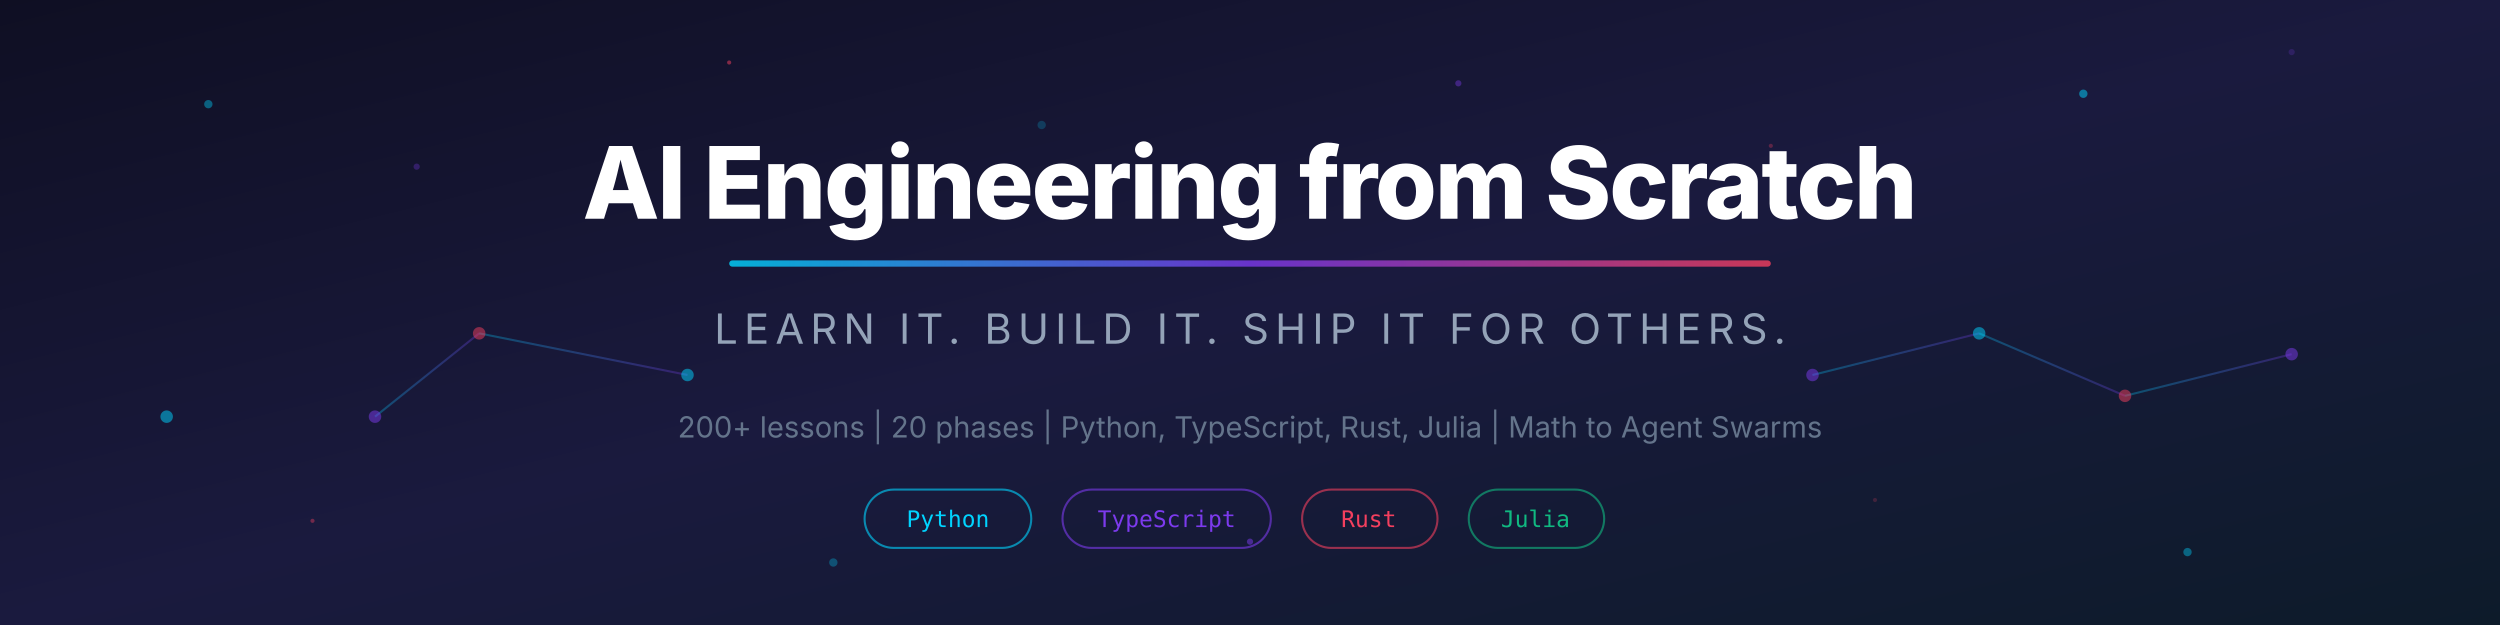
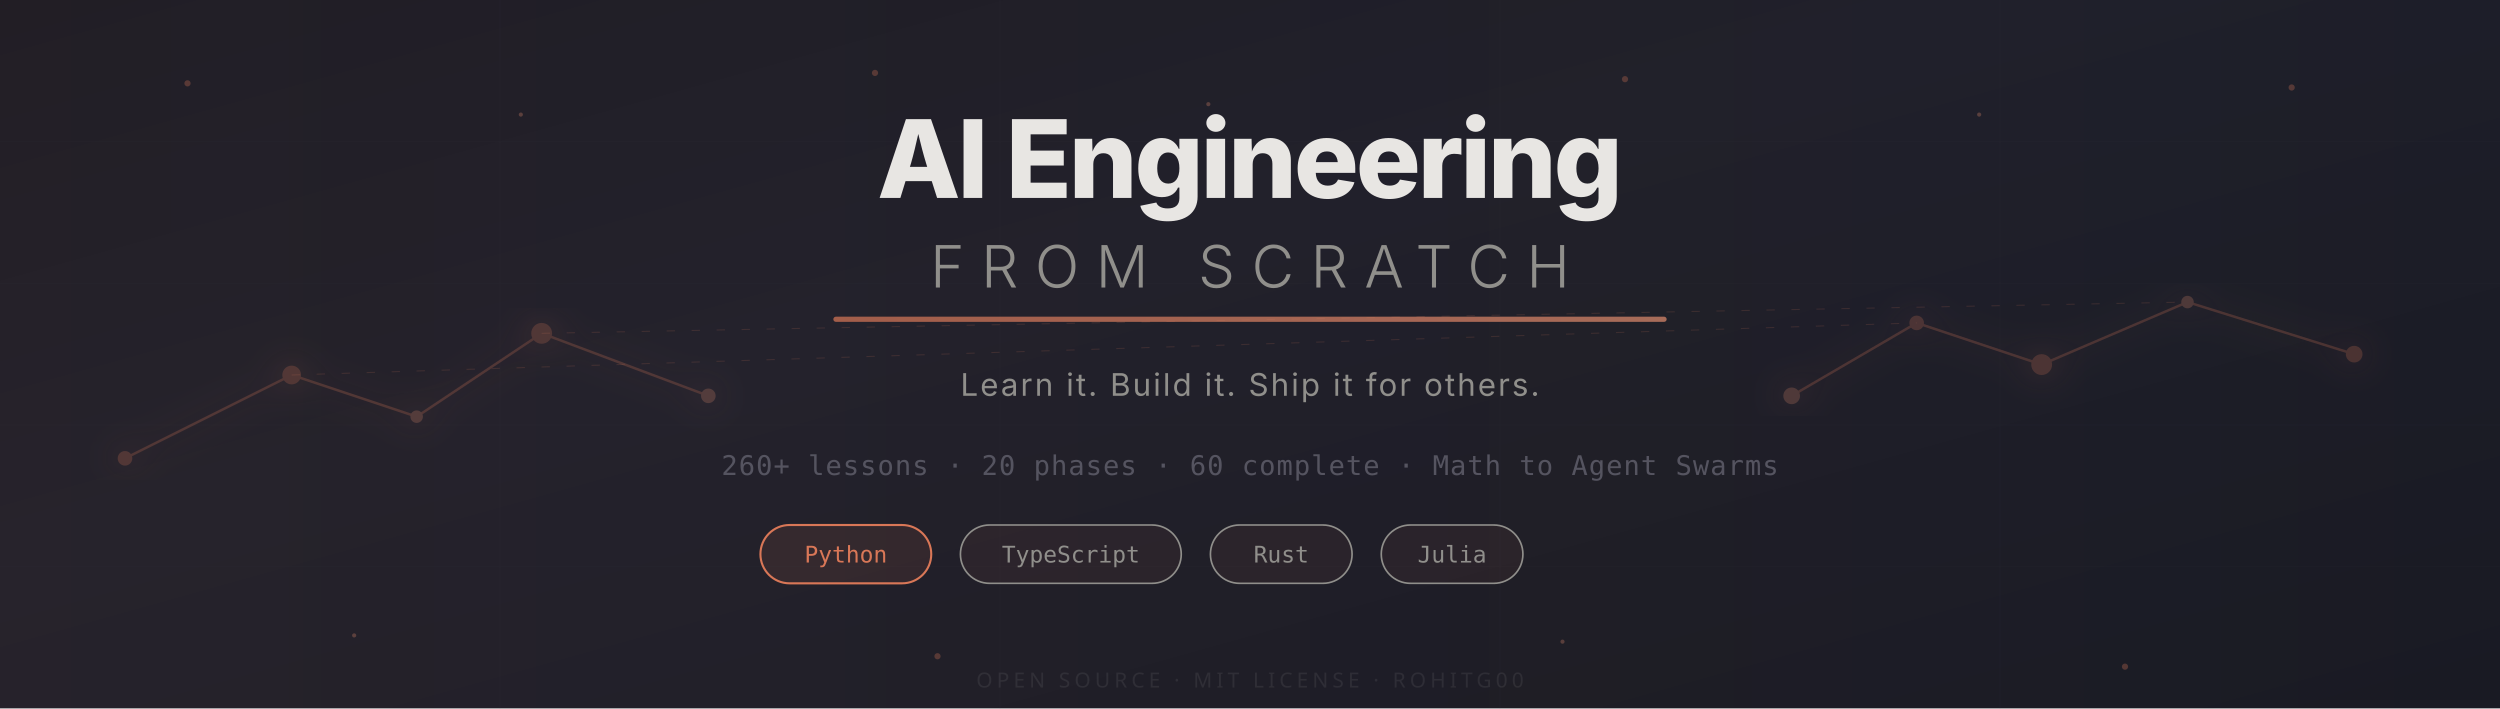
- <svg xmlns="http://www.w3.org/2000/svg" width="1200" height="300" viewBox="0 0 1200 300">
+ <svg xmlns="http://www.w3.org/2000/svg" width="1200" height="340" viewBox="0 0 1200 340">
  <defs>
    <linearGradient id="bg" x1="0%" y1="0%" x2="100%" y2="100%">
-       <stop offset="0%" style="stop-color:#0f0f23;stop-opacity:1" />
-       <stop offset="50%" style="stop-color:#1a1a3e;stop-opacity:1" />
-       <stop offset="100%" style="stop-color:#0d1b2a;stop-opacity:1" />
+       <stop offset="0%" style="stop-color:#191A23;stop-opacity:1" />
+       <stop offset="40%" style="stop-color:#1E1F2A;stop-opacity:1" />
+       <stop offset="100%" style="stop-color:#191A23;stop-opacity:1" />
    </linearGradient>
-     <linearGradient id="accent" x1="0%" y1="0%" x2="100%" y2="0%">
-       <stop offset="0%" style="stop-color:#00d4ff;stop-opacity:1" />
-       <stop offset="50%" style="stop-color:#7c3aed;stop-opacity:1" />
-       <stop offset="100%" style="stop-color:#f43f5e;stop-opacity:1" />
+     <linearGradient id="coral" x1="0%" y1="0%" x2="100%" y2="0%">
+       <stop offset="0%" style="stop-color:#D97757;stop-opacity:1" />
+       <stop offset="100%" style="stop-color:#E08B6D;stop-opacity:1" />
    </linearGradient>
-     <linearGradient id="accent2" x1="0%" y1="0%" x2="100%" y2="0%">
-       <stop offset="0%" style="stop-color:#00d4ff;stop-opacity:0.3" />
-       <stop offset="100%" style="stop-color:#7c3aed;stop-opacity:0.3" />
+     <linearGradient id="coralFade" x1="0%" y1="0%" x2="100%" y2="0%">
+       <stop offset="0%" style="stop-color:#D97757;stop-opacity:0.15" />
+       <stop offset="100%" style="stop-color:#D97757;stop-opacity:0" />
    </linearGradient>
+     <linearGradient id="nodeGlow" x1="0%" y1="0%" x2="0%" y2="100%">
+       <stop offset="0%" style="stop-color:#D97757;stop-opacity:0.6" />
+       <stop offset="100%" style="stop-color:#D97757;stop-opacity:0" />
+     </linearGradient>
+     <filter id="glow">
+       <feGaussianBlur stdDeviation="3" result="blur" />
+       <feMerge>
+         <feMergeNode in="blur" />
+         <feMergeNode in="SourceGraphic" />
+       </feMerge>
+     </filter>
+     <filter id="softGlow">
+       <feGaussianBlur stdDeviation="8" result="blur" />
+       <feMerge>
+         <feMergeNode in="blur" />
+         <feMergeNode in="SourceGraphic" />
+       </feMerge>
+     </filter>
  </defs>
-   <rect width="1200" height="300" fill="url(#bg)" />
-   <circle cx="100" cy="50" r="2" fill="#00d4ff" opacity="0.4" />
-   <circle cx="200" cy="80" r="1.5" fill="#7c3aed" opacity="0.3" />
-   <circle cx="350" cy="30" r="1" fill="#f43f5e" opacity="0.5" />
-   <circle cx="500" cy="60" r="2" fill="#00d4ff" opacity="0.2" />
-   <circle cx="700" cy="40" r="1.5" fill="#7c3aed" opacity="0.4" />
-   <circle cx="850" cy="70" r="1" fill="#f43f5e" opacity="0.3" />
-   <circle cx="1000" cy="45" r="2" fill="#00d4ff" opacity="0.5" />
-   <circle cx="1100" cy="25" r="1.5" fill="#7c3aed" opacity="0.2" />
-   <circle cx="150" cy="250" r="1" fill="#f43f5e" opacity="0.4" />
-   <circle cx="400" cy="270" r="2" fill="#00d4ff" opacity="0.3" />
-   <circle cx="600" cy="260" r="1.5" fill="#7c3aed" opacity="0.5" />
-   <circle cx="900" cy="240" r="1" fill="#f43f5e" opacity="0.2" />
-   <circle cx="1050" cy="265" r="2" fill="#00d4ff" opacity="0.4" />
-   <line x1="80" y1="200" x2="180" y2="200" stroke="url(#accent2)" stroke-width="1" />
-   <line x1="180" y1="200" x2="230" y2="160" stroke="url(#accent2)" stroke-width="1" />
-   <line x1="230" y1="160" x2="330" y2="180" stroke="url(#accent2)" stroke-width="1" />
-   <circle cx="80" cy="200" r="3" fill="#00d4ff" opacity="0.5" />
-   <circle cx="180" cy="200" r="3" fill="#7c3aed" opacity="0.5" />
-   <circle cx="230" cy="160" r="3" fill="#f43f5e" opacity="0.5" />
-   <circle cx="330" cy="180" r="3" fill="#00d4ff" opacity="0.5" />
-   <line x1="870" y1="180" x2="950" y2="160" stroke="url(#accent2)" stroke-width="1" />
-   <line x1="950" y1="160" x2="1020" y2="190" stroke="url(#accent2)" stroke-width="1" />
-   <line x1="1020" y1="190" x2="1100" y2="170" stroke="url(#accent2)" stroke-width="1" />
-   <circle cx="870" cy="180" r="3" fill="#7c3aed" opacity="0.5" />
-   <circle cx="950" cy="160" r="3" fill="#00d4ff" opacity="0.5" />
-   <circle cx="1020" cy="190" r="3" fill="#f43f5e" opacity="0.5" />
-   <circle cx="1100" cy="170" r="3" fill="#7c3aed" opacity="0.5" />
-   <text x="600" y="105" font-family="system-ui, -apple-system, 'Segoe UI', sans-serif" font-size="48" font-weight="800" fill="white" text-anchor="middle" letter-spacing="-1">
-     AI Engineering from Scratch
+   <rect width="1200" height="340" fill="url(#bg)" />
+   <rect x="0" y="0" width="1200" height="340" fill="url(#coralFade)" opacity="0.3" />
+   <g opacity="0.12">
+     <line x1="0" y1="68" x2="1200" y2="68" stroke="#32333F" stroke-width="0.5" />
+     <line x1="0" y1="136" x2="1200" y2="136" stroke="#32333F" stroke-width="0.5" />
+     <line x1="0" y1="204" x2="1200" y2="204" stroke="#32333F" stroke-width="0.5" />
+     <line x1="0" y1="272" x2="1200" y2="272" stroke="#32333F" stroke-width="0.5" />
+     <line x1="240" y1="0" x2="240" y2="340" stroke="#32333F" stroke-width="0.5" />
+     <line x1="480" y1="0" x2="480" y2="340" stroke="#32333F" stroke-width="0.5" />
+     <line x1="720" y1="0" x2="720" y2="340" stroke="#32333F" stroke-width="0.5" />
+     <line x1="960" y1="0" x2="960" y2="340" stroke="#32333F" stroke-width="0.5" />
+   </g>
+   <g opacity="0.25" filter="url(#softGlow)">
+     <line x1="60" y1="220" x2="140" y2="180" stroke="#D97757" stroke-width="1.2" />
+     <line x1="140" y1="180" x2="200" y2="200" stroke="#D97757" stroke-width="1.2" />
+     <line x1="200" y1="200" x2="260" y2="160" stroke="#D97757" stroke-width="1.2" />
+     <line x1="260" y1="160" x2="340" y2="190" stroke="#D97757" stroke-width="1.2" />
+     <circle cx="60" cy="220" r="3.5" fill="#D97757" />
+     <circle cx="140" cy="180" r="4.5" fill="#D97757" />
+     <circle cx="200" cy="200" r="3" fill="#E08B6D" />
+     <circle cx="260" cy="160" r="5" fill="#D97757" />
+     <circle cx="340" cy="190" r="3.5" fill="#E08B6D" />
+   </g>
+   <g opacity="0.25" filter="url(#softGlow)">
+     <line x1="860" y1="190" x2="920" y2="155" stroke="#D97757" stroke-width="1.2" />
+     <line x1="920" y1="155" x2="980" y2="175" stroke="#D97757" stroke-width="1.2" />
+     <line x1="980" y1="175" x2="1050" y2="145" stroke="#D97757" stroke-width="1.2" />
+     <line x1="1050" y1="145" x2="1130" y2="170" stroke="#D97757" stroke-width="1.2" />
+     <circle cx="860" cy="190" r="4" fill="#E08B6D" />
+     <circle cx="920" cy="155" r="3.5" fill="#D97757" />
+     <circle cx="980" cy="175" r="5" fill="#D97757" />
+     <circle cx="1050" cy="145" r="3" fill="#E08B6D" />
+     <circle cx="1130" cy="170" r="4" fill="#D97757" />
+   </g>
+   <g opacity="0.15">
+     <line x1="140" y1="180" x2="920" y2="155" stroke="#D97757" stroke-width="0.5" stroke-dasharray="4,8" />
+     <line x1="260" y1="160" x2="1050" y2="145" stroke="#D97757" stroke-width="0.5" stroke-dasharray="4,8" />
+   </g>
+   <g opacity="0.3">
+     <circle cx="90" cy="40" r="1.5" fill="#D97757" />
+     <circle cx="250" cy="55" r="1" fill="#E08B6D" />
+     <circle cx="420" cy="35" r="1.5" fill="#D97757" />
+     <circle cx="580" cy="50" r="1" fill="#E08B6D" />
+     <circle cx="780" cy="38" r="1.5" fill="#D97757" />
+     <circle cx="950" cy="55" r="1" fill="#E08B6D" />
+     <circle cx="1100" cy="42" r="1.5" fill="#D97757" />
+     <circle cx="170" cy="305" r="1" fill="#E08B6D" />
+     <circle cx="450" cy="315" r="1.5" fill="#D97757" />
+     <circle cx="750" cy="308" r="1" fill="#E08B6D" />
+     <circle cx="1020" cy="320" r="1.5" fill="#D97757" />
+   </g>
+   <text x="600" y="95" font-family="system-ui, -apple-system, 'Segoe UI', sans-serif" font-size="52" font-weight="800" fill="#E8E6E3" text-anchor="middle" letter-spacing="-1.5">
+     AI Engineering
  </text>
-   <rect x="350" y="125" width="500" height="3" rx="1.5" fill="url(#accent)" opacity="0.8" />
-   <text x="600" y="165" font-family="system-ui, -apple-system, 'Segoe UI', sans-serif" font-size="20" fill="#94a3b8" text-anchor="middle" letter-spacing="3">
-     LEARN IT. BUILD IT. SHIP IT FOR OTHERS.
+   <text x="600" y="138" font-family="system-ui, -apple-system, 'Segoe UI', sans-serif" font-size="28" font-weight="300" fill="#908F8B" text-anchor="middle" letter-spacing="8">
+     FROM SCRATCH
  </text>
-   <text x="600" y="210" font-family="system-ui, -apple-system, 'Segoe UI', sans-serif" font-size="14" fill="#64748b" text-anchor="middle">
-     200+ lessons  |  20 phases  |  Python, TypeScript, Rust, Julia  |  Math to Agent Swarms
+   <rect x="400" y="152" width="400" height="2.5" rx="1.25" fill="url(#coral)" opacity="0.7" />
+   <text x="600" y="190" font-family="system-ui, -apple-system, 'Segoe UI', sans-serif" font-size="15" fill="#908F8B" text-anchor="middle" letter-spacing="1">
+     Learn it. Build it. Ship it for others.
  </text>
-   <rect x="415" y="235" width="80" height="28" rx="14" fill="none" stroke="#00d4ff" stroke-width="1" opacity="0.6" />
-   <text x="455" y="253" font-family="monospace" font-size="11" fill="#00d4ff" text-anchor="middle">Python</text>
-   <rect x="510" y="235" width="100" height="28" rx="14" fill="none" stroke="#7c3aed" stroke-width="1" opacity="0.6" />
-   <text x="560" y="253" font-family="monospace" font-size="11" fill="#7c3aed" text-anchor="middle">TypeScript</text>
-   <rect x="625" y="235" width="65" height="28" rx="14" fill="none" stroke="#f43f5e" stroke-width="1" opacity="0.6" />
-   <text x="657" y="253" font-family="monospace" font-size="11" fill="#f43f5e" text-anchor="middle">Rust</text>
-   <rect x="705" y="235" width="65" height="28" rx="14" fill="none" stroke="#10b981" stroke-width="1" opacity="0.6" />
-   <text x="737" y="253" font-family="monospace" font-size="11" fill="#10b981" text-anchor="middle">Julia</text>
+   <g>
+     <text x="600" y="228" font-family="'SF Mono', 'Fira Code', 'Cascadia Code', monospace" font-size="13" fill="#555460" text-anchor="middle" letter-spacing="0.5">
+       260+ lessons  ·  20 phases  ·  60 complete  ·  Math to Agent Swarms
+     </text>
+   </g>
+   <g transform="translate(365, 252)">
+     <rect x="0" y="0" width="82" height="28" rx="14" fill="rgba(217,119,87,0.1)" stroke="#D97757" stroke-width="1" />
+     <text x="41" y="18" font-family="'SF Mono', 'Fira Code', monospace" font-size="11" fill="#D97757" text-anchor="middle">Python</text>
+     <rect x="96" y="0" width="106" height="28" rx="14" fill="rgba(217,119,87,0.06)" stroke="#908F8B" stroke-width="0.8" />
+     <text x="149" y="18" font-family="'SF Mono', 'Fira Code', monospace" font-size="11" fill="#908F8B" text-anchor="middle">TypeScript</text>
+     <rect x="216" y="0" width="68" height="28" rx="14" fill="rgba(217,119,87,0.06)" stroke="#908F8B" stroke-width="0.8" />
+     <text x="250" y="18" font-family="'SF Mono', 'Fira Code', monospace" font-size="11" fill="#908F8B" text-anchor="middle">Rust</text>
+     <rect x="298" y="0" width="68" height="28" rx="14" fill="rgba(217,119,87,0.06)" stroke="#908F8B" stroke-width="0.8" />
+     <text x="332" y="18" font-family="'SF Mono', 'Fira Code', monospace" font-size="11" fill="#908F8B" text-anchor="middle">Julia</text>
+   </g>
+   <g opacity="0.08">
+     <text x="600" y="330" font-family="system-ui, sans-serif" font-size="10" fill="#E8E6E3" text-anchor="middle" letter-spacing="2">
+       OPEN SOURCE  ·  MIT LICENSE  ·  ROHITG00
+     </text>
+   </g>
</svg>
